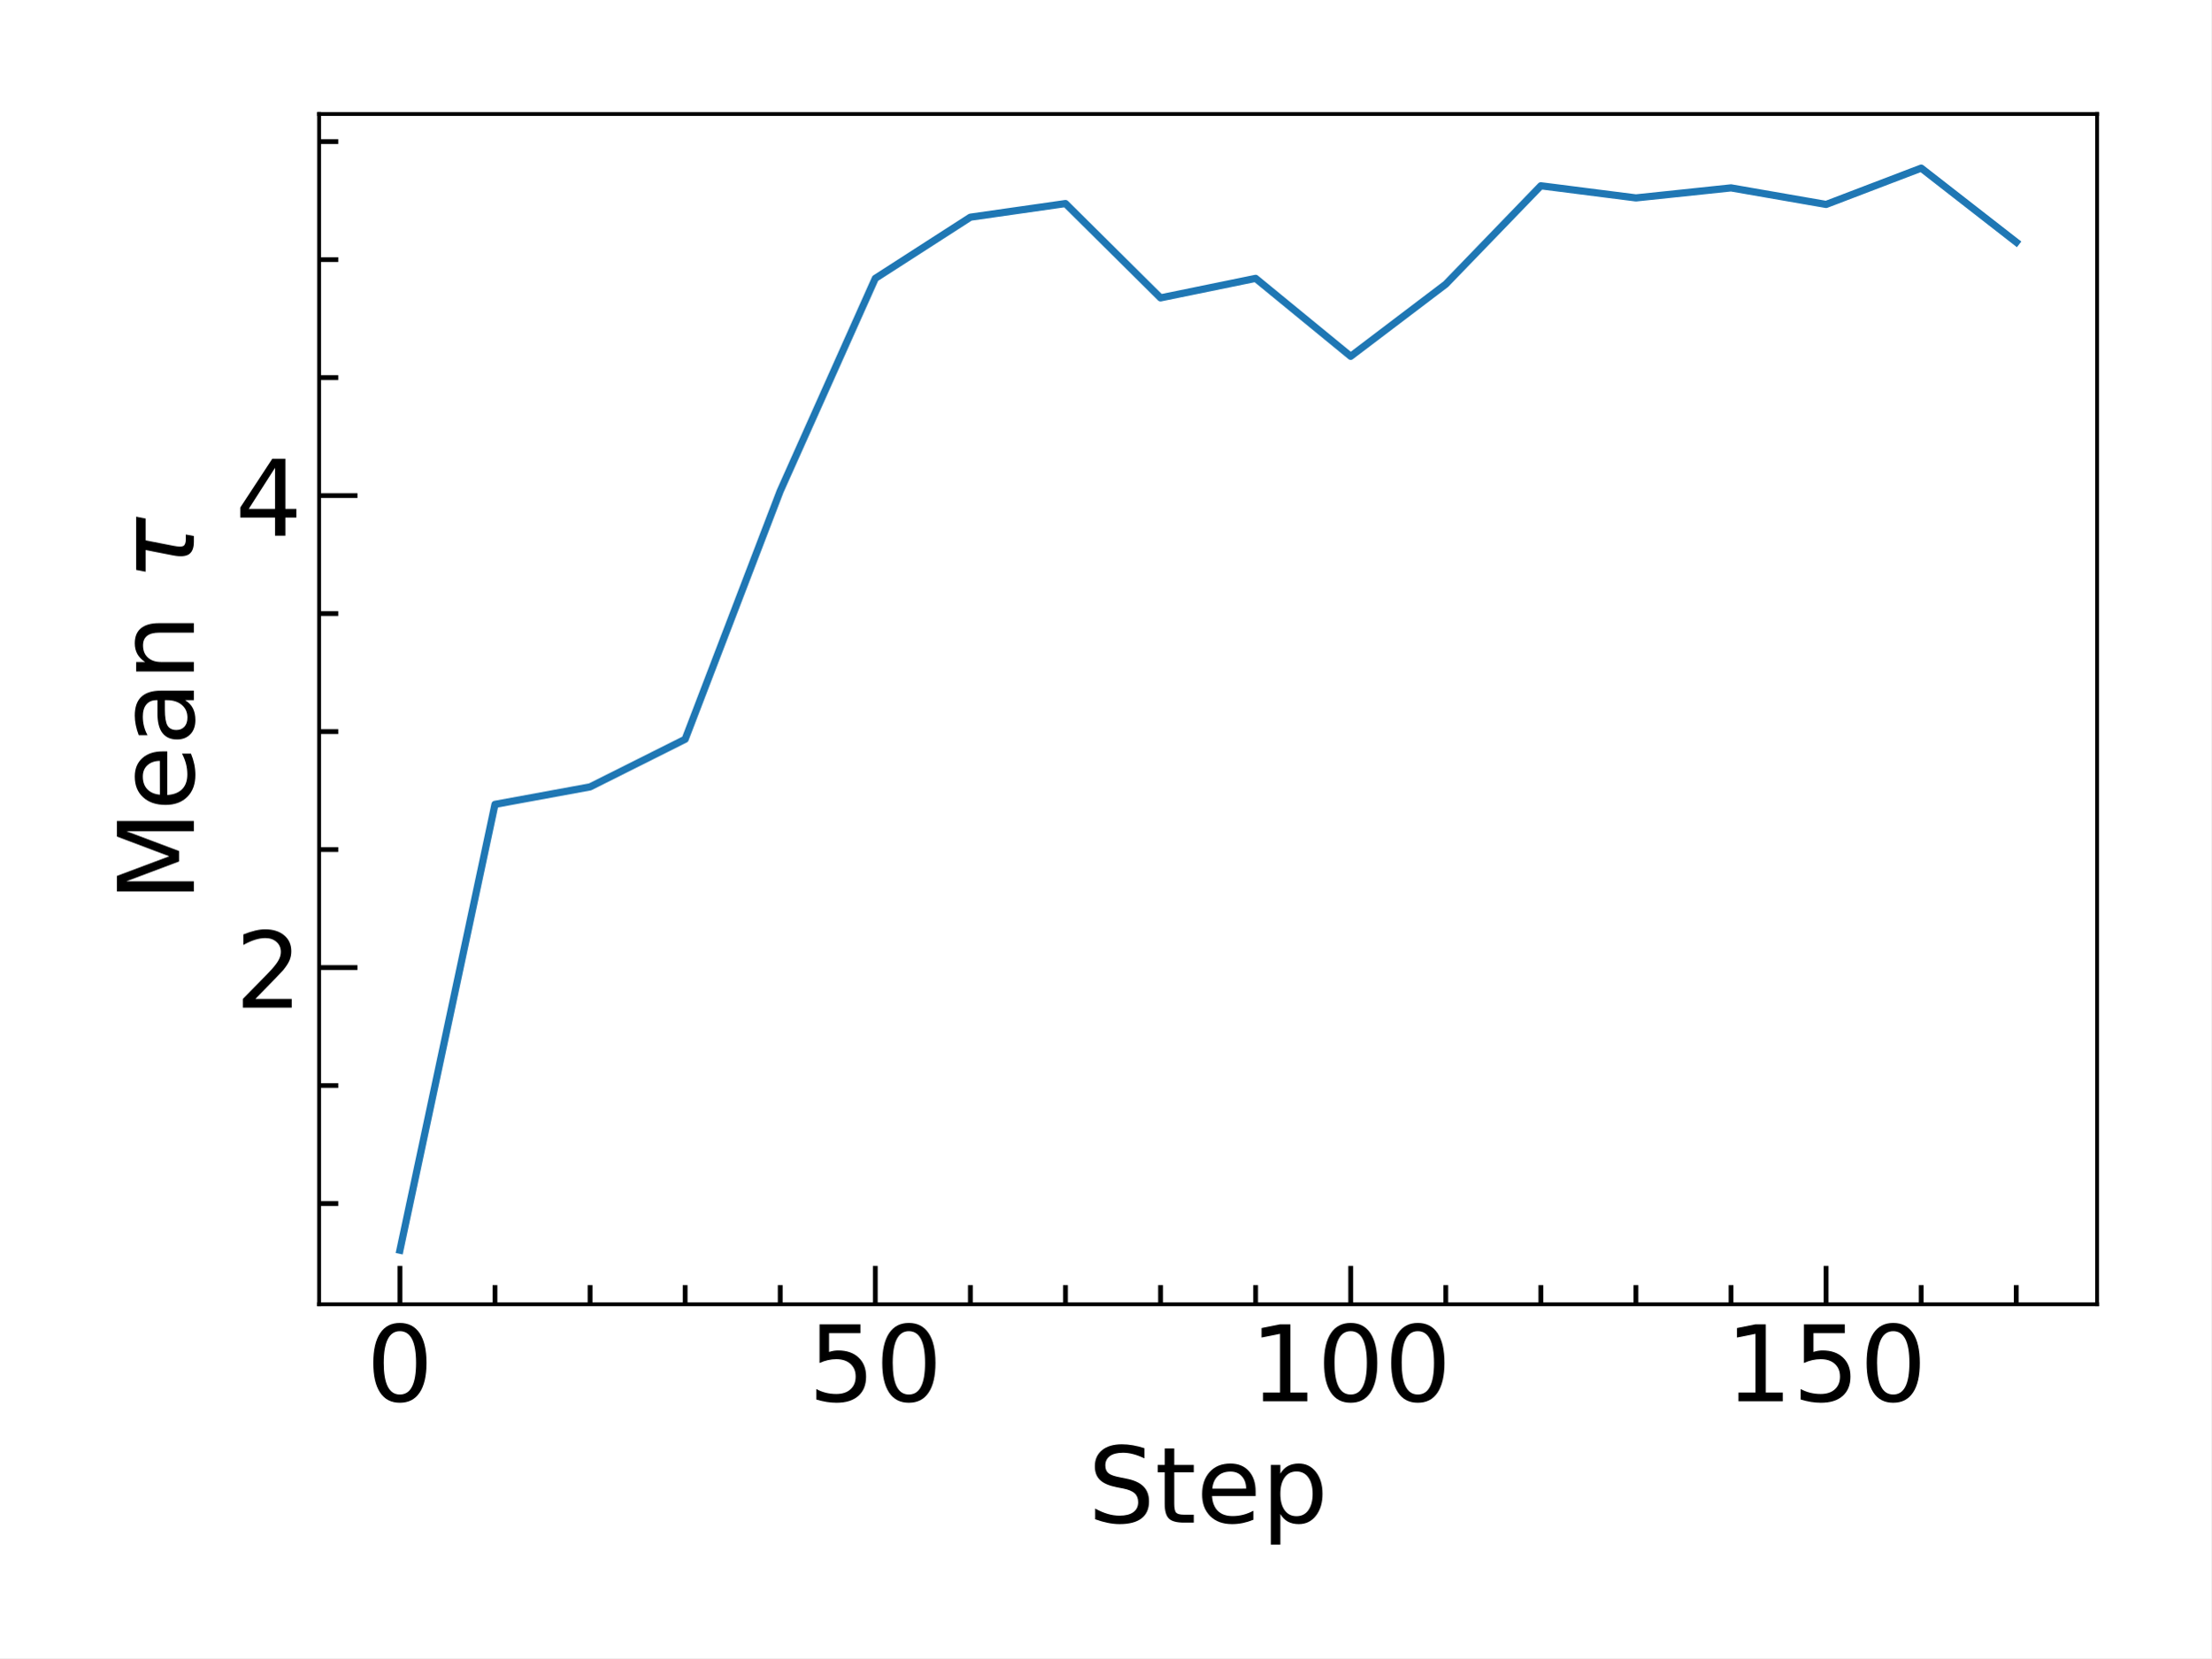
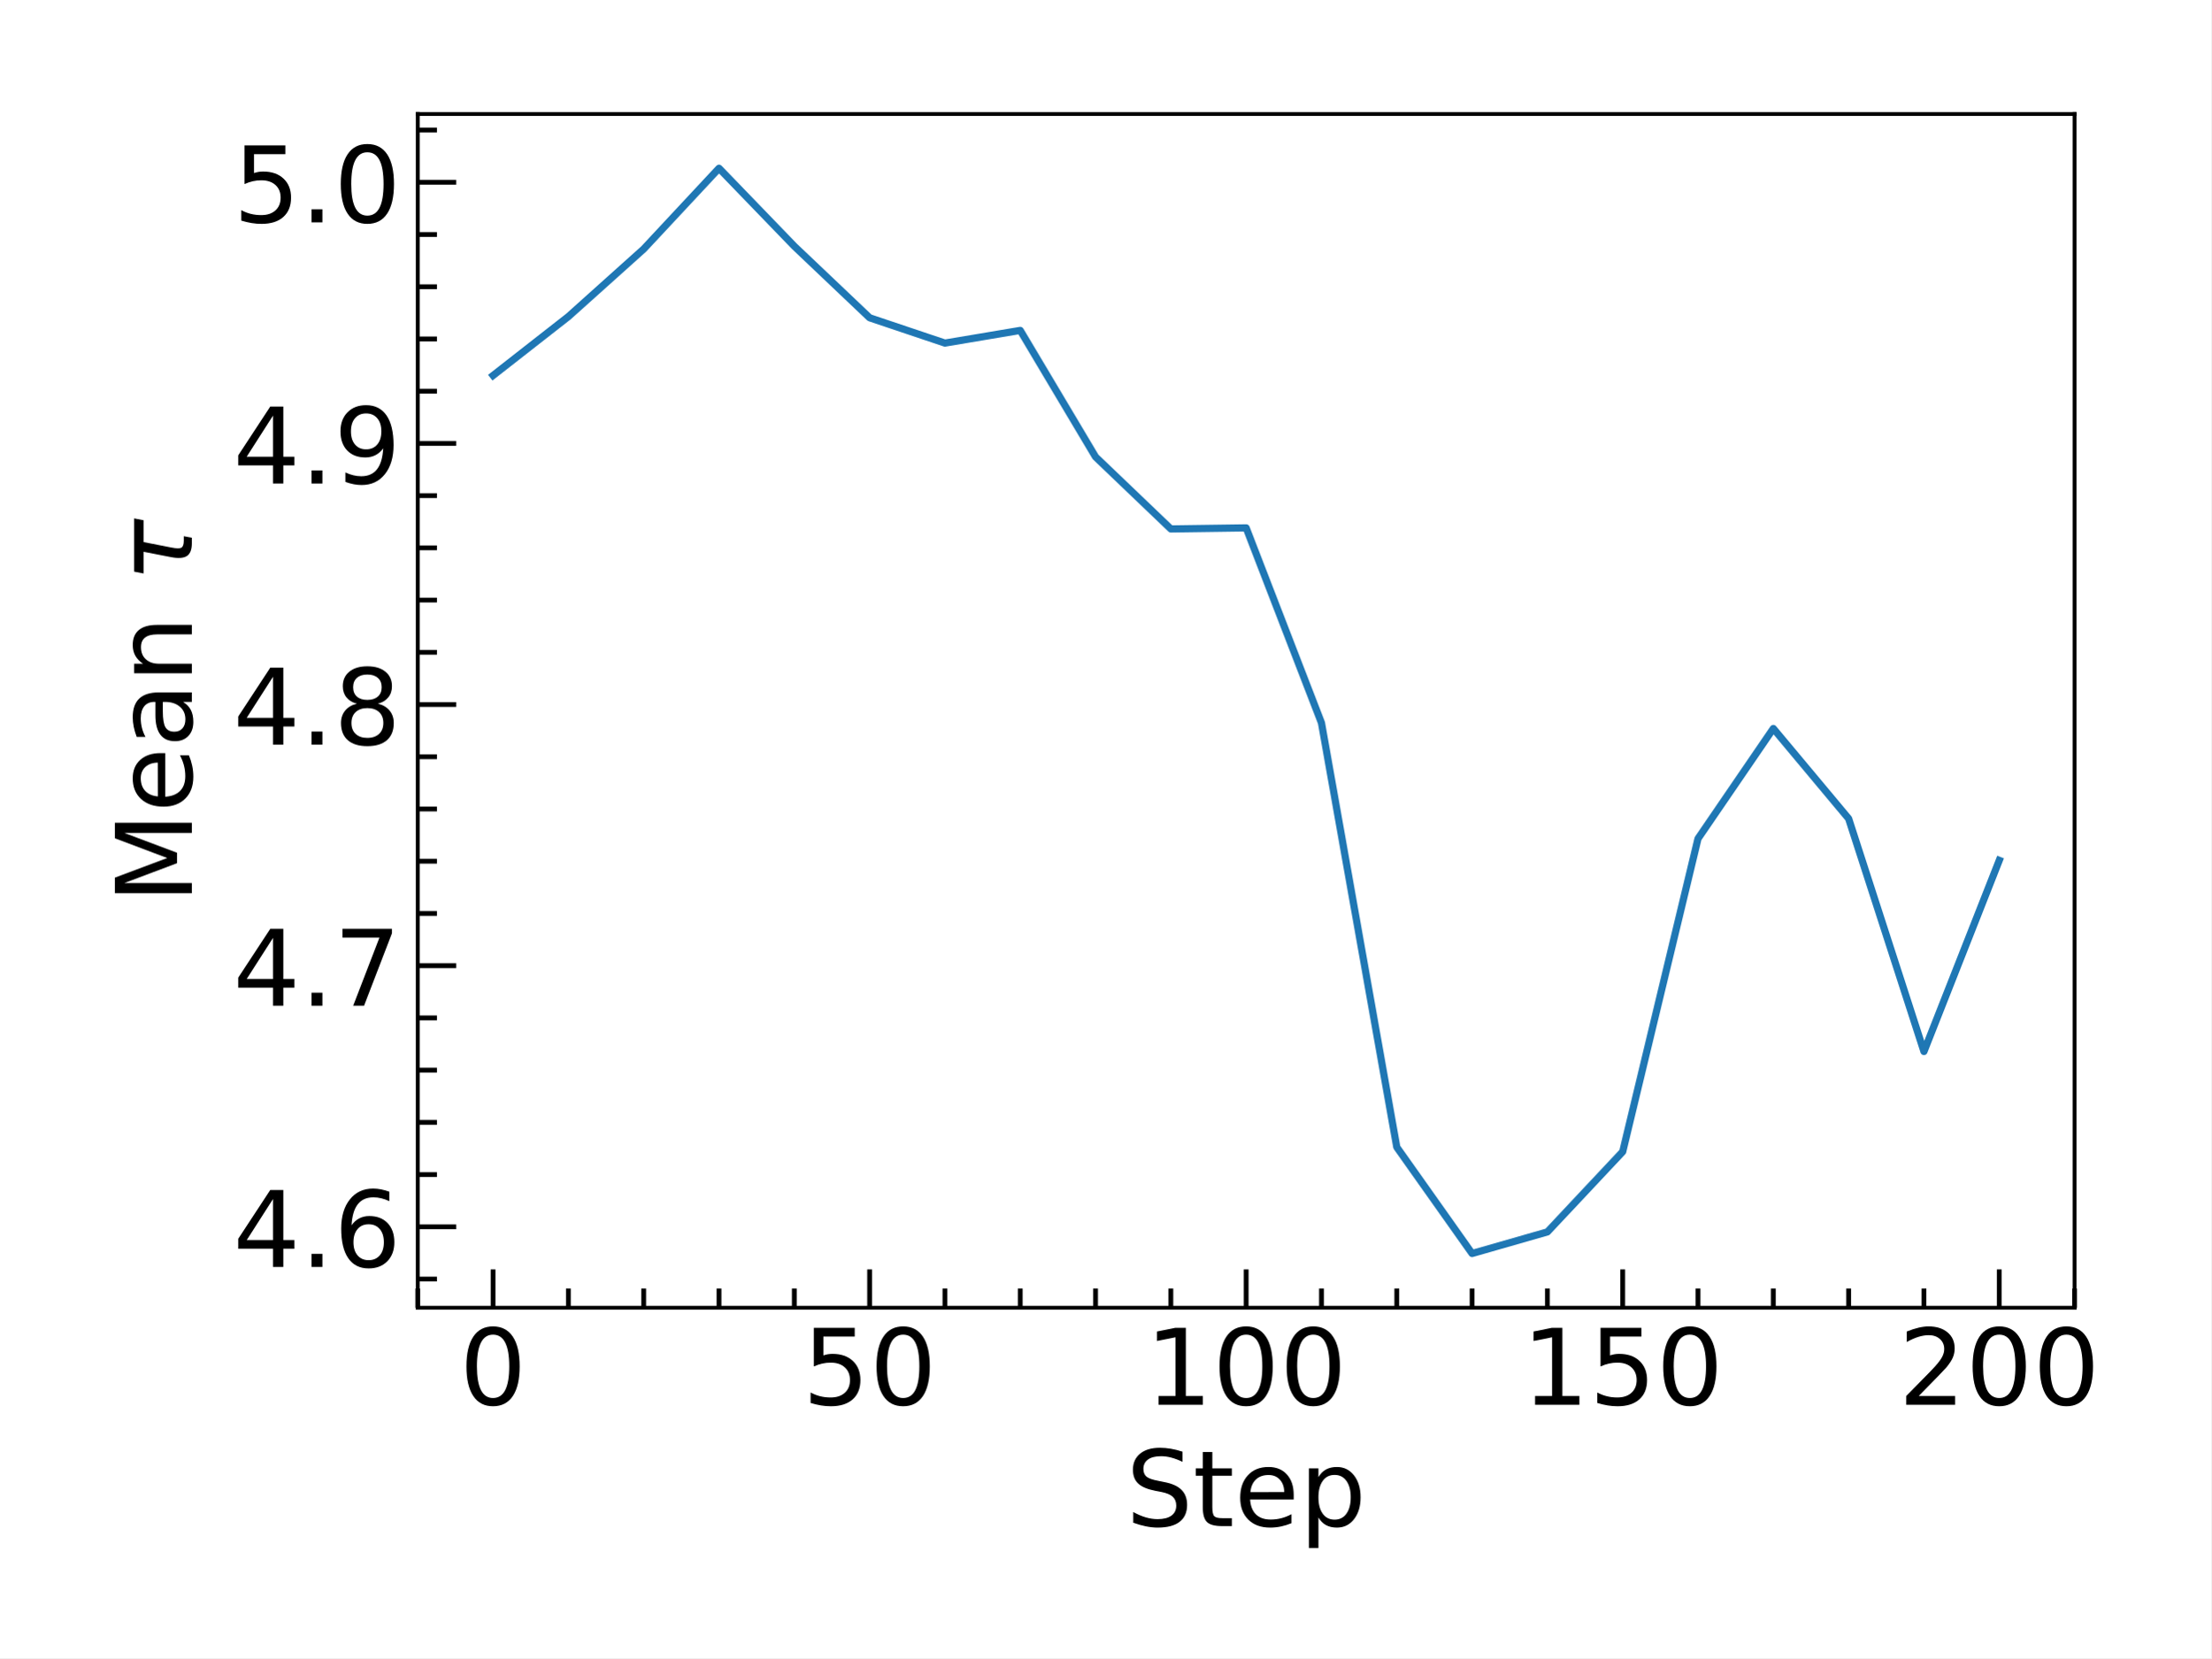
<svg xmlns="http://www.w3.org/2000/svg" xmlns:xlink="http://www.w3.org/1999/xlink" width="460.8pt" height="345.6pt" viewBox="0 0 460.8 345.6" version="1.1">
  <defs>
    <style type="text/css">*{stroke-linejoin: round; stroke-linecap: butt}</style>
  </defs>
  <g id="figure_1">
    <g id="patch_1">
      <path d="M 0 345.6  L 460.8 345.6  L 460.8 0  L 0 0  z " style="fill: #ffffff" />
    </g>
    <g id="axes_1">
      <g id="patch_2">
-         <path d="M 66.495 271.86  L 437.04 271.86  L 437.04 23.76  L 66.495 23.76  z " style="fill: #ffffff" />
+         <path d="M 87.06 272.58  L 432.348 272.58  L 432.348 23.76  L 87.06 23.76  z " style="fill: #ffffff" />
      </g>
      <g id="matplotlib.axis_1">
        <g id="xtick_1">
          <g id="line2d_1">
            <defs>
-               <path id="mddc883fe9c" d="M 0 0  L 0 -8  " style="stroke: #000000" />
-             </defs>
-             <g>
-               <use xlink:href="#mddc883fe9c" x="83.338" y="271.86" style="stroke: #000000" />
+               <path id="mb09adac36c" d="M 0 0  L 0 -8  " style="stroke: #000000" />
+             </defs>
+             <g>
+               <use xlink:href="#mb09adac36c" x="102.755" y="272.58" style="stroke: #000000" />
            </g>
          </g>
          <g id="text_1">
-             <g transform="translate(76.33921 292.0766) scale(0.22 -0.22)">
+             <g transform="translate(95.75615 292.7966) scale(0.22 -0.22)">
              <defs>
                <path id="DejaVuSans-30" d="M 2034 4250  Q 1547 4250 1301 3770  Q 1056 3291 1056 2328  Q 1056 1369 1301 889  Q 1547 409 2034 409  Q 2525 409 2770 889  Q 3016 1369 3016 2328  Q 3016 3291 2770 3770  Q 2525 4250 2034 4250  z M 2034 4750  Q 2819 4750 3233 4129  Q 3647 3509 3647 2328  Q 3647 1150 3233 529  Q 2819 -91 2034 -91  Q 1250 -91 836 529  Q 422 1150 422 2328  Q 422 3509 836 4129  Q 1250 4750 2034 4750  z " transform="scale(0.015625)" />
              </defs>
              <use xlink:href="#DejaVuSans-30" />
            </g>
          </g>
        </g>
        <g id="xtick_2">
          <g id="line2d_2">
            <g>
-               <use xlink:href="#mddc883fe9c" x="182.414" y="271.86" style="stroke: #000000" />
+               <use xlink:href="#mb09adac36c" x="181.229" y="272.58" style="stroke: #000000" />
            </g>
          </g>
          <g id="text_2">
-             <g transform="translate(168.4167 292.0766) scale(0.22 -0.22)">
+             <g transform="translate(167.2319 292.7966) scale(0.22 -0.22)">
              <defs>
                <path id="DejaVuSans-35" d="M 691 4666  L 3169 4666  L 3169 4134  L 1269 4134  L 1269 2991  Q 1406 3038 1543 3061  Q 1681 3084 1819 3084  Q 2600 3084 3056 2656  Q 3513 2228 3513 1497  Q 3513 744 3044 326  Q 2575 -91 1722 -91  Q 1428 -91 1123 -41  Q 819 9 494 109  L 494 744  Q 775 591 1075 516  Q 1375 441 1709 441  Q 2250 441 2565 725  Q 2881 1009 2881 1497  Q 2881 1984 2565 2268  Q 2250 2553 1709 2553  Q 1456 2553 1204 2497  Q 953 2441 691 2322  L 691 4666  z " transform="scale(0.015625)" />
              </defs>
              <use xlink:href="#DejaVuSans-35" />
              <use xlink:href="#DejaVuSans-30" transform="translate(63.62305 0)" />
            </g>
          </g>
        </g>
        <g id="xtick_3">
          <g id="line2d_3">
            <g>
-               <use xlink:href="#mddc883fe9c" x="281.49" y="271.86" style="stroke: #000000" />
+               <use xlink:href="#mb09adac36c" x="259.704" y="272.58" style="stroke: #000000" />
            </g>
          </g>
          <g id="text_3">
-             <g transform="translate(260.4941 292.0766) scale(0.22 -0.22)">
+             <g transform="translate(238.7076 292.7966) scale(0.22 -0.22)">
              <defs>
                <path id="DejaVuSans-31" d="M 794 531  L 1825 531  L 1825 4091  L 703 3866  L 703 4441  L 1819 4666  L 2450 4666  L 2450 531  L 3481 531  L 3481 0  L 794 0  L 794 531  z " transform="scale(0.015625)" />
              </defs>
              <use xlink:href="#DejaVuSans-31" />
              <use xlink:href="#DejaVuSans-30" transform="translate(63.62305 0)" />
              <use xlink:href="#DejaVuSans-30" transform="translate(127.2461 0)" />
            </g>
          </g>
        </g>
        <g id="xtick_4">
          <g id="line2d_4">
            <g>
-               <use xlink:href="#mddc883fe9c" x="380.567" y="271.86" style="stroke: #000000" />
+               <use xlink:href="#mb09adac36c" x="338.178" y="272.58" style="stroke: #000000" />
            </g>
          </g>
          <g id="text_4">
-             <g transform="translate(359.5703 292.0766) scale(0.22 -0.22)">
+             <g transform="translate(317.1821 292.7966) scale(0.22 -0.22)">
              <use xlink:href="#DejaVuSans-31" />
              <use xlink:href="#DejaVuSans-35" transform="translate(63.62305 0)" />
              <use xlink:href="#DejaVuSans-30" transform="translate(127.2461 0)" />
            </g>
          </g>
        </g>
        <g id="xtick_5">
          <g id="line2d_5">
-             <defs>
-               <path id="ma9e55c91cf" d="M 0 0  L 0 -4  " style="stroke: #000000" />
-             </defs>
-             <g>
-               <use xlink:href="#ma9e55c91cf" x="103.153" y="271.86" style="stroke: #000000" />
+             <g>
+               <use xlink:href="#mb09adac36c" x="416.653" y="272.58" style="stroke: #000000" />
+             </g>
+           </g>
+           <g id="text_5">
+             <g transform="translate(395.6566 292.7966) scale(0.22 -0.22)">
+               <defs>
+                 <path id="DejaVuSans-32" d="M 1228 531  L 3431 531  L 3431 0  L 469 0  L 469 531  Q 828 903 1448 1529  Q 2069 2156 2228 2338  Q 2531 2678 2651 2914  Q 2772 3150 2772 3378  Q 2772 3750 2511 3984  Q 2250 4219 1831 4219  Q 1534 4219 1204 4116  Q 875 4013 500 3803  L 500 4441  Q 881 4594 1212 4672  Q 1544 4750 1819 4750  Q 2544 4750 2975 4387  Q 3406 4025 3406 3419  Q 3406 3131 3298 2873  Q 3191 2616 2906 2266  Q 2828 2175 2409 1742  Q 1991 1309 1228 531  z " transform="scale(0.015625)" />
+               </defs>
+               <use xlink:href="#DejaVuSans-32" />
+               <use xlink:href="#DejaVuSans-30" transform="translate(63.62305 0)" />
+               <use xlink:href="#DejaVuSans-30" transform="translate(127.2461 0)" />
            </g>
          </g>
        </g>
        <g id="xtick_6">
          <g id="line2d_6">
-             <g>
-               <use xlink:href="#ma9e55c91cf" x="122.968" y="271.86" style="stroke: #000000" />
+             <defs>
+               <path id="m07bb3bc1be" d="M 0 0  L 0 -4  " style="stroke: #000000" />
+             </defs>
+             <g>
+               <use xlink:href="#m07bb3bc1be" x="87.06" y="272.58" style="stroke: #000000" />
            </g>
          </g>
        </g>
        <g id="xtick_7">
          <g id="line2d_7">
            <g>
-               <use xlink:href="#ma9e55c91cf" x="142.784" y="271.86" style="stroke: #000000" />
+               <use xlink:href="#m07bb3bc1be" x="118.45" y="272.58" style="stroke: #000000" />
            </g>
          </g>
        </g>
        <g id="xtick_8">
          <g id="line2d_8">
            <g>
-               <use xlink:href="#ma9e55c91cf" x="162.599" y="271.86" style="stroke: #000000" />
+               <use xlink:href="#m07bb3bc1be" x="134.145" y="272.58" style="stroke: #000000" />
            </g>
          </g>
        </g>
        <g id="xtick_9">
          <g id="line2d_9">
            <g>
-               <use xlink:href="#ma9e55c91cf" x="202.229" y="271.86" style="stroke: #000000" />
+               <use xlink:href="#m07bb3bc1be" x="149.84" y="272.58" style="stroke: #000000" />
            </g>
          </g>
        </g>
        <g id="xtick_10">
          <g id="line2d_10">
            <g>
-               <use xlink:href="#ma9e55c91cf" x="222.045" y="271.86" style="stroke: #000000" />
+               <use xlink:href="#m07bb3bc1be" x="165.534" y="272.58" style="stroke: #000000" />
            </g>
          </g>
        </g>
        <g id="xtick_11">
          <g id="line2d_11">
            <g>
-               <use xlink:href="#ma9e55c91cf" x="241.86" y="271.86" style="stroke: #000000" />
+               <use xlink:href="#m07bb3bc1be" x="196.924" y="272.58" style="stroke: #000000" />
            </g>
          </g>
        </g>
        <g id="xtick_12">
          <g id="line2d_12">
            <g>
-               <use xlink:href="#ma9e55c91cf" x="261.675" y="271.86" style="stroke: #000000" />
+               <use xlink:href="#m07bb3bc1be" x="212.619" y="272.58" style="stroke: #000000" />
            </g>
          </g>
        </g>
        <g id="xtick_13">
          <g id="line2d_13">
            <g>
-               <use xlink:href="#ma9e55c91cf" x="301.306" y="271.86" style="stroke: #000000" />
+               <use xlink:href="#m07bb3bc1be" x="228.314" y="272.58" style="stroke: #000000" />
            </g>
          </g>
        </g>
        <g id="xtick_14">
          <g id="line2d_14">
            <g>
-               <use xlink:href="#ma9e55c91cf" x="321.121" y="271.86" style="stroke: #000000" />
+               <use xlink:href="#m07bb3bc1be" x="244.009" y="272.58" style="stroke: #000000" />
            </g>
          </g>
        </g>
        <g id="xtick_15">
          <g id="line2d_15">
            <g>
-               <use xlink:href="#ma9e55c91cf" x="340.936" y="271.86" style="stroke: #000000" />
+               <use xlink:href="#m07bb3bc1be" x="275.399" y="272.58" style="stroke: #000000" />
            </g>
          </g>
        </g>
        <g id="xtick_16">
          <g id="line2d_16">
            <g>
-               <use xlink:href="#ma9e55c91cf" x="360.751" y="271.86" style="stroke: #000000" />
+               <use xlink:href="#m07bb3bc1be" x="291.094" y="272.58" style="stroke: #000000" />
            </g>
          </g>
        </g>
        <g id="xtick_17">
          <g id="line2d_17">
            <g>
-               <use xlink:href="#ma9e55c91cf" x="400.382" y="271.86" style="stroke: #000000" />
+               <use xlink:href="#m07bb3bc1be" x="306.789" y="272.58" style="stroke: #000000" />
            </g>
          </g>
        </g>
        <g id="xtick_18">
          <g id="line2d_18">
            <g>
-               <use xlink:href="#ma9e55c91cf" x="420.197" y="271.86" style="stroke: #000000" />
-             </g>
-           </g>
-         </g>
-         <g id="text_5">
-           <g transform="translate(226.7202 317.3684) scale(0.22 -0.22)">
+               <use xlink:href="#m07bb3bc1be" x="322.483" y="272.58" style="stroke: #000000" />
+             </g>
+           </g>
+         </g>
+         <g id="xtick_19">
+           <g id="line2d_19">
+             <g>
+               <use xlink:href="#m07bb3bc1be" x="353.873" y="272.58" style="stroke: #000000" />
+             </g>
+           </g>
+         </g>
+         <g id="xtick_20">
+           <g id="line2d_20">
+             <g>
+               <use xlink:href="#m07bb3bc1be" x="369.568" y="272.58" style="stroke: #000000" />
+             </g>
+           </g>
+         </g>
+         <g id="xtick_21">
+           <g id="line2d_21">
+             <g>
+               <use xlink:href="#m07bb3bc1be" x="385.263" y="272.58" style="stroke: #000000" />
+             </g>
+           </g>
+         </g>
+         <g id="xtick_22">
+           <g id="line2d_22">
+             <g>
+               <use xlink:href="#m07bb3bc1be" x="400.958" y="272.58" style="stroke: #000000" />
+             </g>
+           </g>
+         </g>
+         <g id="xtick_23">
+           <g id="line2d_23">
+             <g>
+               <use xlink:href="#m07bb3bc1be" x="432.348" y="272.58" style="stroke: #000000" />
+             </g>
+           </g>
+         </g>
+         <g id="text_6">
+           <g transform="translate(234.6565 318.0884) scale(0.22 -0.22)">
            <defs>
              <path id="DejaVuSans-53" d="M 3425 4513  L 3425 3897  Q 3066 4069 2747 4153  Q 2428 4238 2131 4238  Q 1616 4238 1336 4038  Q 1056 3838 1056 3469  Q 1056 3159 1242 3001  Q 1428 2844 1947 2747  L 2328 2669  Q 3034 2534 3370 2195  Q 3706 1856 3706 1288  Q 3706 609 3251 259  Q 2797 -91 1919 -91  Q 1588 -91 1214 -16  Q 841 59 441 206  L 441 856  Q 825 641 1194 531  Q 1563 422 1919 422  Q 2459 422 2753 634  Q 3047 847 3047 1241  Q 3047 1584 2836 1778  Q 2625 1972 2144 2069  L 1759 2144  Q 1053 2284 737 2584  Q 422 2884 422 3419  Q 422 4038 858 4394  Q 1294 4750 2059 4750  Q 2388 4750 2728 4690  Q 3069 4631 3425 4513  z " transform="scale(0.015625)" />
              <path id="DejaVuSans-74" d="M 1172 4494  L 1172 3500  L 2356 3500  L 2356 3053  L 1172 3053  L 1172 1153  Q 1172 725 1289 603  Q 1406 481 1766 481  L 2356 481  L 2356 0  L 1766 0  Q 1100 0 847 248  Q 594 497 594 1153  L 594 3053  L 172 3053  L 172 3500  L 594 3500  L 594 4494  L 1172 4494  z " transform="scale(0.015625)" />
              <path id="DejaVuSans-65" d="M 3597 1894  L 3597 1613  L 953 1613  Q 991 1019 1311 708  Q 1631 397 2203 397  Q 2534 397 2845 478  Q 3156 559 3463 722  L 3463 178  Q 3153 47 2828 -22  Q 2503 -91 2169 -91  Q 1331 -91 842 396  Q 353 884 353 1716  Q 353 2575 817 3079  Q 1281 3584 2069 3584  Q 2775 3584 3186 3129  Q 3597 2675 3597 1894  z M 3022 2063  Q 3016 2534 2758 2815  Q 2500 3097 2075 3097  Q 1594 3097 1305 2825  Q 1016 2553 972 2059  L 3022 2063  z " transform="scale(0.015625)" />
              <path id="DejaVuSans-70" d="M 1159 525  L 1159 -1331  L 581 -1331  L 581 3500  L 1159 3500  L 1159 2969  Q 1341 3281 1617 3432  Q 1894 3584 2278 3584  Q 2916 3584 3314 3078  Q 3713 2572 3713 1747  Q 3713 922 3314 415  Q 2916 -91 2278 -91  Q 1894 -91 1617 61  Q 1341 213 1159 525  z M 3116 1747  Q 3116 2381 2855 2742  Q 2594 3103 2138 3103  Q 1681 3103 1420 2742  Q 1159 2381 1159 1747  Q 1159 1113 1420 752  Q 1681 391 2138 391  Q 2594 391 2855 752  Q 3116 1113 3116 1747  z " transform="scale(0.015625)" />
            </defs>
            <use xlink:href="#DejaVuSans-53" />
            <use xlink:href="#DejaVuSans-74" transform="translate(63.47656 0)" />
            <use xlink:href="#DejaVuSans-65" transform="translate(102.6855 0)" />
            <use xlink:href="#DejaVuSans-70" transform="translate(164.209 0)" />
          </g>
        </g>
      </g>
      <g id="matplotlib.axis_2">
        <g id="ytick_1">
-           <g id="line2d_19">
-             <defs>
-               <path id="mee935574d9" d="M 0 0  L 8 0  " style="stroke: #000000" />
-             </defs>
-             <g>
-               <use xlink:href="#mee935574d9" x="66.495" y="201.672" style="stroke: #000000" />
-             </g>
-           </g>
-           <g id="text_6">
-             <g transform="translate(48.9975 210.0303) scale(0.22 -0.22)">
-               <defs>
-                 <path id="DejaVuSans-32" d="M 1228 531  L 3431 531  L 3431 0  L 469 0  L 469 531  Q 828 903 1448 1529  Q 2069 2156 2228 2338  Q 2531 2678 2651 2914  Q 2772 3150 2772 3378  Q 2772 3750 2511 3984  Q 2250 4219 1831 4219  Q 1534 4219 1204 4116  Q 875 4013 500 3803  L 500 4441  Q 881 4594 1212 4672  Q 1544 4750 1819 4750  Q 2544 4750 2975 4387  Q 3406 4025 3406 3419  Q 3406 3131 3298 2873  Q 3191 2616 2906 2266  Q 2828 2175 2409 1742  Q 1991 1309 1228 531  z " transform="scale(0.015625)" />
-               </defs>
-               <use xlink:href="#DejaVuSans-32" />
+           <g id="line2d_24">
+             <defs>
+               <path id="m5dbdd480cf" d="M 0 0  L 8 0  " style="stroke: #000000" />
+             </defs>
+             <g>
+               <use xlink:href="#m5dbdd480cf" x="87.06" y="255.709" style="stroke: #000000" />
+             </g>
+           </g>
+           <g id="text_7">
+             <g transform="translate(48.57312 264.0672) scale(0.22 -0.22)">
+               <defs>
+                 <path id="DejaVuSans-34" d="M 2419 4116  L 825 1625  L 2419 1625  L 2419 4116  z M 2253 4666  L 3047 4666  L 3047 1625  L 3713 1625  L 3713 1100  L 3047 1100  L 3047 0  L 2419 0  L 2419 1100  L 313 1100  L 313 1709  L 2253 4666  z " transform="scale(0.015625)" />
+                 <path id="DejaVuSans-2e" d="M 684 794  L 1344 794  L 1344 0  L 684 0  L 684 794  z " transform="scale(0.015625)" />
+                 <path id="DejaVuSans-36" d="M 2113 2584  Q 1688 2584 1439 2293  Q 1191 2003 1191 1497  Q 1191 994 1439 701  Q 1688 409 2113 409  Q 2538 409 2786 701  Q 3034 994 3034 1497  Q 3034 2003 2786 2293  Q 2538 2584 2113 2584  z M 3366 4563  L 3366 3988  Q 3128 4100 2886 4159  Q 2644 4219 2406 4219  Q 1781 4219 1451 3797  Q 1122 3375 1075 2522  Q 1259 2794 1537 2939  Q 1816 3084 2150 3084  Q 2853 3084 3261 2657  Q 3669 2231 3669 1497  Q 3669 778 3244 343  Q 2819 -91 2113 -91  Q 1303 -91 875 529  Q 447 1150 447 2328  Q 447 3434 972 4092  Q 1497 4750 2381 4750  Q 2619 4750 2861 4703  Q 3103 4656 3366 4563  z " transform="scale(0.015625)" />
+               </defs>
+               <use xlink:href="#DejaVuSans-34" />
+               <use xlink:href="#DejaVuSans-2e" transform="translate(63.62305 0)" />
+               <use xlink:href="#DejaVuSans-36" transform="translate(95.41016 0)" />
            </g>
          </g>
        </g>
        <g id="ytick_2">
-           <g id="line2d_20">
-             <g>
-               <use xlink:href="#mee935574d9" x="66.495" y="103.295" style="stroke: #000000" />
-             </g>
-           </g>
-           <g id="text_7">
-             <g transform="translate(48.9975 111.6537) scale(0.22 -0.22)">
-               <defs>
-                 <path id="DejaVuSans-34" d="M 2419 4116  L 825 1625  L 2419 1625  L 2419 4116  z M 2253 4666  L 3047 4666  L 3047 1625  L 3713 1625  L 3713 1100  L 3047 1100  L 3047 0  L 2419 0  L 2419 1100  L 313 1100  L 313 1709  L 2253 4666  z " transform="scale(0.015625)" />
+           <g id="line2d_25">
+             <g>
+               <use xlink:href="#m5dbdd480cf" x="87.06" y="201.279" style="stroke: #000000" />
+             </g>
+           </g>
+           <g id="text_8">
+             <g transform="translate(48.57312 209.637) scale(0.22 -0.22)">
+               <defs>
+                 <path id="DejaVuSans-37" d="M 525 4666  L 3525 4666  L 3525 4397  L 1831 0  L 1172 0  L 2766 4134  L 525 4134  L 525 4666  z " transform="scale(0.015625)" />
              </defs>
              <use xlink:href="#DejaVuSans-34" />
+               <use xlink:href="#DejaVuSans-2e" transform="translate(63.62305 0)" />
+               <use xlink:href="#DejaVuSans-37" transform="translate(95.41016 0)" />
            </g>
          </g>
        </g>
        <g id="ytick_3">
-           <g id="line2d_21">
-             <defs>
-               <path id="mc1caa365f9" d="M 0 0  L 4 0  " style="stroke: #000000" />
-             </defs>
-             <g>
-               <use xlink:href="#mc1caa365f9" x="66.495" y="250.86" style="stroke: #000000" />
+           <g id="line2d_26">
+             <g>
+               <use xlink:href="#m5dbdd480cf" x="87.06" y="146.849" style="stroke: #000000" />
+             </g>
+           </g>
+           <g id="text_9">
+             <g transform="translate(48.57312 155.2068) scale(0.22 -0.22)">
+               <defs>
+                 <path id="DejaVuSans-38" d="M 2034 2216  Q 1584 2216 1326 1975  Q 1069 1734 1069 1313  Q 1069 891 1326 650  Q 1584 409 2034 409  Q 2484 409 2743 651  Q 3003 894 3003 1313  Q 3003 1734 2745 1975  Q 2488 2216 2034 2216  z M 1403 2484  Q 997 2584 770 2862  Q 544 3141 544 3541  Q 544 4100 942 4425  Q 1341 4750 2034 4750  Q 2731 4750 3128 4425  Q 3525 4100 3525 3541  Q 3525 3141 3298 2862  Q 3072 2584 2669 2484  Q 3125 2378 3379 2068  Q 3634 1759 3634 1313  Q 3634 634 3220 271  Q 2806 -91 2034 -91  Q 1263 -91 848 271  Q 434 634 434 1313  Q 434 1759 690 2068  Q 947 2378 1403 2484  z M 1172 3481  Q 1172 3119 1398 2916  Q 1625 2713 2034 2713  Q 2441 2713 2670 2916  Q 2900 3119 2900 3481  Q 2900 3844 2670 4047  Q 2441 4250 2034 4250  Q 1625 4250 1398 4047  Q 1172 3844 1172 3481  z " transform="scale(0.015625)" />
+               </defs>
+               <use xlink:href="#DejaVuSans-34" />
+               <use xlink:href="#DejaVuSans-2e" transform="translate(63.62305 0)" />
+               <use xlink:href="#DejaVuSans-38" transform="translate(95.41016 0)" />
            </g>
          </g>
        </g>
        <g id="ytick_4">
-           <g id="line2d_22">
-             <g>
-               <use xlink:href="#mc1caa365f9" x="66.495" y="226.266" style="stroke: #000000" />
+           <g id="line2d_27">
+             <g>
+               <use xlink:href="#m5dbdd480cf" x="87.06" y="92.418" style="stroke: #000000" />
+             </g>
+           </g>
+           <g id="text_10">
+             <g transform="translate(48.57312 100.7766) scale(0.22 -0.22)">
+               <defs>
+                 <path id="DejaVuSans-39" d="M 703 97  L 703 672  Q 941 559 1184 500  Q 1428 441 1663 441  Q 2288 441 2617 861  Q 2947 1281 2994 2138  Q 2813 1869 2534 1725  Q 2256 1581 1919 1581  Q 1219 1581 811 2004  Q 403 2428 403 3163  Q 403 3881 828 4315  Q 1253 4750 1959 4750  Q 2769 4750 3195 4129  Q 3622 3509 3622 2328  Q 3622 1225 3098 567  Q 2575 -91 1691 -91  Q 1453 -91 1209 -44  Q 966 3 703 97  z M 1959 2075  Q 2384 2075 2632 2365  Q 2881 2656 2881 3163  Q 2881 3666 2632 3958  Q 2384 4250 1959 4250  Q 1534 4250 1286 3958  Q 1038 3666 1038 3163  Q 1038 2656 1286 2365  Q 1534 2075 1959 2075  z " transform="scale(0.015625)" />
+               </defs>
+               <use xlink:href="#DejaVuSans-34" />
+               <use xlink:href="#DejaVuSans-2e" transform="translate(63.62305 0)" />
+               <use xlink:href="#DejaVuSans-39" transform="translate(95.41016 0)" />
            </g>
          </g>
        </g>
        <g id="ytick_5">
-           <g id="line2d_23">
-             <g>
-               <use xlink:href="#mc1caa365f9" x="66.495" y="177.078" style="stroke: #000000" />
+           <g id="line2d_28">
+             <g>
+               <use xlink:href="#m5dbdd480cf" x="87.06" y="37.988" style="stroke: #000000" />
+             </g>
+           </g>
+           <g id="text_11">
+             <g transform="translate(48.57312 46.34646) scale(0.22 -0.22)">
+               <use xlink:href="#DejaVuSans-35" />
+               <use xlink:href="#DejaVuSans-2e" transform="translate(63.62305 0)" />
+               <use xlink:href="#DejaVuSans-30" transform="translate(95.41016 0)" />
            </g>
          </g>
        </g>
        <g id="ytick_6">
-           <g id="line2d_24">
-             <g>
-               <use xlink:href="#mc1caa365f9" x="66.495" y="152.484" style="stroke: #000000" />
+           <g id="line2d_29">
+             <defs>
+               <path id="m043909a8bc" d="M 0 0  L 4 0  " style="stroke: #000000" />
+             </defs>
+             <g>
+               <use xlink:href="#m043909a8bc" x="87.06" y="266.595" style="stroke: #000000" />
            </g>
          </g>
        </g>
        <g id="ytick_7">
-           <g id="line2d_25">
-             <g>
-               <use xlink:href="#mc1caa365f9" x="66.495" y="127.89" style="stroke: #000000" />
+           <g id="line2d_30">
+             <g>
+               <use xlink:href="#m043909a8bc" x="87.06" y="244.823" style="stroke: #000000" />
            </g>
          </g>
        </g>
        <g id="ytick_8">
-           <g id="line2d_26">
-             <g>
-               <use xlink:href="#mc1caa365f9" x="66.495" y="78.701" style="stroke: #000000" />
+           <g id="line2d_31">
+             <g>
+               <use xlink:href="#m043909a8bc" x="87.06" y="233.937" style="stroke: #000000" />
            </g>
          </g>
        </g>
        <g id="ytick_9">
-           <g id="line2d_27">
-             <g>
-               <use xlink:href="#mc1caa365f9" x="66.495" y="54.107" style="stroke: #000000" />
+           <g id="line2d_32">
+             <g>
+               <use xlink:href="#m043909a8bc" x="87.06" y="223.051" style="stroke: #000000" />
            </g>
          </g>
        </g>
        <g id="ytick_10">
-           <g id="line2d_28">
-             <g>
-               <use xlink:href="#mc1caa365f9" x="66.495" y="29.513" style="stroke: #000000" />
-             </g>
-           </g>
-         </g>
-         <g id="text_8">
-           <g transform="translate(40.42219 187.96) rotate(-90) scale(0.22 -0.22)">
+           <g id="line2d_33">
+             <g>
+               <use xlink:href="#m043909a8bc" x="87.06" y="212.165" style="stroke: #000000" />
+             </g>
+           </g>
+         </g>
+         <g id="ytick_11">
+           <g id="line2d_34">
+             <g>
+               <use xlink:href="#m043909a8bc" x="87.06" y="190.393" style="stroke: #000000" />
+             </g>
+           </g>
+         </g>
+         <g id="ytick_12">
+           <g id="line2d_35">
+             <g>
+               <use xlink:href="#m043909a8bc" x="87.06" y="179.507" style="stroke: #000000" />
+             </g>
+           </g>
+         </g>
+         <g id="ytick_13">
+           <g id="line2d_36">
+             <g>
+               <use xlink:href="#m043909a8bc" x="87.06" y="168.621" style="stroke: #000000" />
+             </g>
+           </g>
+         </g>
+         <g id="ytick_14">
+           <g id="line2d_37">
+             <g>
+               <use xlink:href="#m043909a8bc" x="87.06" y="157.735" style="stroke: #000000" />
+             </g>
+           </g>
+         </g>
+         <g id="ytick_15">
+           <g id="line2d_38">
+             <g>
+               <use xlink:href="#m043909a8bc" x="87.06" y="135.963" style="stroke: #000000" />
+             </g>
+           </g>
+         </g>
+         <g id="ytick_16">
+           <g id="line2d_39">
+             <g>
+               <use xlink:href="#m043909a8bc" x="87.06" y="125.076" style="stroke: #000000" />
+             </g>
+           </g>
+         </g>
+         <g id="ytick_17">
+           <g id="line2d_40">
+             <g>
+               <use xlink:href="#m043909a8bc" x="87.06" y="114.19" style="stroke: #000000" />
+             </g>
+           </g>
+         </g>
+         <g id="ytick_18">
+           <g id="line2d_41">
+             <g>
+               <use xlink:href="#m043909a8bc" x="87.06" y="103.304" style="stroke: #000000" />
+             </g>
+           </g>
+         </g>
+         <g id="ytick_19">
+           <g id="line2d_42">
+             <g>
+               <use xlink:href="#m043909a8bc" x="87.06" y="81.532" style="stroke: #000000" />
+             </g>
+           </g>
+         </g>
+         <g id="ytick_20">
+           <g id="line2d_43">
+             <g>
+               <use xlink:href="#m043909a8bc" x="87.06" y="70.646" style="stroke: #000000" />
+             </g>
+           </g>
+         </g>
+         <g id="ytick_21">
+           <g id="line2d_44">
+             <g>
+               <use xlink:href="#m043909a8bc" x="87.06" y="59.76" style="stroke: #000000" />
+             </g>
+           </g>
+         </g>
+         <g id="ytick_22">
+           <g id="line2d_45">
+             <g>
+               <use xlink:href="#m043909a8bc" x="87.06" y="48.874" style="stroke: #000000" />
+             </g>
+           </g>
+         </g>
+         <g id="ytick_23">
+           <g id="line2d_46">
+             <g>
+               <use xlink:href="#m043909a8bc" x="87.06" y="27.102" style="stroke: #000000" />
+             </g>
+           </g>
+         </g>
+         <g id="text_12">
+           <g transform="translate(39.99781 188.32) rotate(-90) scale(0.22 -0.22)">
            <defs>
              <path id="DejaVuSans-4d" d="M 628 4666  L 1569 4666  L 2759 1491  L 3956 4666  L 4897 4666  L 4897 0  L 4281 0  L 4281 4097  L 3078 897  L 2444 897  L 1241 4097  L 1241 0  L 628 0  L 628 4666  z " transform="scale(0.015625)" />
              <path id="DejaVuSans-61" d="M 2194 1759  Q 1497 1759 1228 1600  Q 959 1441 959 1056  Q 959 750 1161 570  Q 1363 391 1709 391  Q 2188 391 2477 730  Q 2766 1069 2766 1631  L 2766 1759  L 2194 1759  z M 3341 1997  L 3341 0  L 2766 0  L 2766 531  Q 2569 213 2275 61  Q 1981 -91 1556 -91  Q 1019 -91 701 211  Q 384 513 384 1019  Q 384 1609 779 1909  Q 1175 2209 1959 2209  L 2766 2209  L 2766 2266  Q 2766 2663 2505 2880  Q 2244 3097 1772 3097  Q 1472 3097 1187 3025  Q 903 2953 641 2809  L 641 3341  Q 956 3463 1253 3523  Q 1550 3584 1831 3584  Q 2591 3584 2966 3190  Q 3341 2797 3341 1997  z " transform="scale(0.015625)" />
              <path id="DejaVuSans-6e" d="M 3513 2113  L 3513 0  L 2938 0  L 2938 2094  Q 2938 2591 2744 2837  Q 2550 3084 2163 3084  Q 1697 3084 1428 2787  Q 1159 2491 1159 1978  L 1159 0  L 581 0  L 581 3500  L 1159 3500  L 1159 2956  Q 1366 3272 1645 3428  Q 1925 3584 2291 3584  Q 2894 3584 3203 3211  Q 3513 2838 3513 2113  z " transform="scale(0.015625)" />
              <path id="DejaVuSans-20" transform="scale(0.015625)" />
              <path id="DejaVuSans-Oblique-3c4" d="M 2103 638  Q 2188 488 2525 488  L 2800 488  L 2706 0  L 2363 0  Q 1800 0 1600 300  Q 1403 606 1534 1269  L 1856 2925  L 541 2925  L 653 3500  L 3881 3500  L 3769 2925  L 2444 2925  L 2113 1234  Q 2025 781 2103 638  z " transform="scale(0.015625)" />
            </defs>
            <use xlink:href="#DejaVuSans-4d" transform="translate(0 0.09375)" />
            <use xlink:href="#DejaVuSans-65" transform="translate(86.2793 0.09375)" />
            <use xlink:href="#DejaVuSans-61" transform="translate(147.8027 0.09375)" />
            <use xlink:href="#DejaVuSans-6e" transform="translate(209.082 0.09375)" />
            <use xlink:href="#DejaVuSans-20" transform="translate(272.4609 0.09375)" />
            <use xlink:href="#DejaVuSans-Oblique-3c4" transform="translate(304.248 0.09375)" />
          </g>
        </g>
      </g>
-       <g id="line2d_29">
-         <path d="M 83.338 260.583  L 103.153 167.652  L 122.968 164.012  L 142.784 154.082  L 162.599 102.335  L 182.414 58.021  L 202.229 45.264  L 222.045 42.424  L 241.86 62.081  L 261.675 58.017  L 281.49 74.261  L 301.306 59.229  L 321.121 38.717  L 340.936 41.248  L 360.751 39.157  L 380.567 42.609  L 400.382 35.037  L 420.197 50.469  " clip-path="url(#p9724241d21)" style="fill: none; stroke: #1f77b4; stroke-width: 1.5; stroke-linecap: square" />
+       <g id="line2d_47">
+         <path d="M 102.755 78.255  L 118.45 65.981  L 134.145 51.897  L 149.84 35.07  L 165.534 51.319  L 181.229 66.228  L 196.924 71.507  L 212.619 68.863  L 228.314 95.228  L 244.009 110.245  L 259.704 110.023  L 275.399 150.674  L 291.094 239.096  L 306.789 261.27  L 322.483 256.77  L 338.178 240.048  L 353.873 174.795  L 369.568 151.84  L 385.263 170.626  L 400.958 219.164  L 416.653 179.329  " clip-path="url(#pf9dc4e4ad1)" style="fill: none; stroke: #1f77b4; stroke-width: 1.5; stroke-linecap: square" />
      </g>
      <g id="patch_3">
-         <path d="M 66.495 271.86  L 66.495 23.76  " style="fill: none; stroke: #000000; stroke-width: 0.8; stroke-linejoin: miter; stroke-linecap: square" />
+         <path d="M 87.06 272.58  L 87.06 23.76  " style="fill: none; stroke: #000000; stroke-width: 0.8; stroke-linejoin: miter; stroke-linecap: square" />
      </g>
      <g id="patch_4">
-         <path d="M 437.04 271.86  L 437.04 23.76  " style="fill: none; stroke: #000000; stroke-width: 0.8; stroke-linejoin: miter; stroke-linecap: square" />
+         <path d="M 432.348 272.58  L 432.348 23.76  " style="fill: none; stroke: #000000; stroke-width: 0.8; stroke-linejoin: miter; stroke-linecap: square" />
      </g>
      <g id="patch_5">
-         <path d="M 66.495 271.86  L 437.04 271.86  " style="fill: none; stroke: #000000; stroke-width: 0.8; stroke-linejoin: miter; stroke-linecap: square" />
+         <path d="M 87.06 272.58  L 432.348 272.58  " style="fill: none; stroke: #000000; stroke-width: 0.8; stroke-linejoin: miter; stroke-linecap: square" />
      </g>
      <g id="patch_6">
-         <path d="M 66.495 23.76  L 437.04 23.76  " style="fill: none; stroke: #000000; stroke-width: 0.8; stroke-linejoin: miter; stroke-linecap: square" />
+         <path d="M 87.06 23.76  L 432.348 23.76  " style="fill: none; stroke: #000000; stroke-width: 0.8; stroke-linejoin: miter; stroke-linecap: square" />
      </g>
    </g>
  </g>
  <defs>
-     <clipPath id="p9724241d21">
-       <rect x="66.495" y="23.76" width="370.545" height="248.1" />
+     <clipPath id="pf9dc4e4ad1">
+       <rect x="87.06" y="23.76" width="345.288" height="248.82" />
    </clipPath>
  </defs>
</svg>
